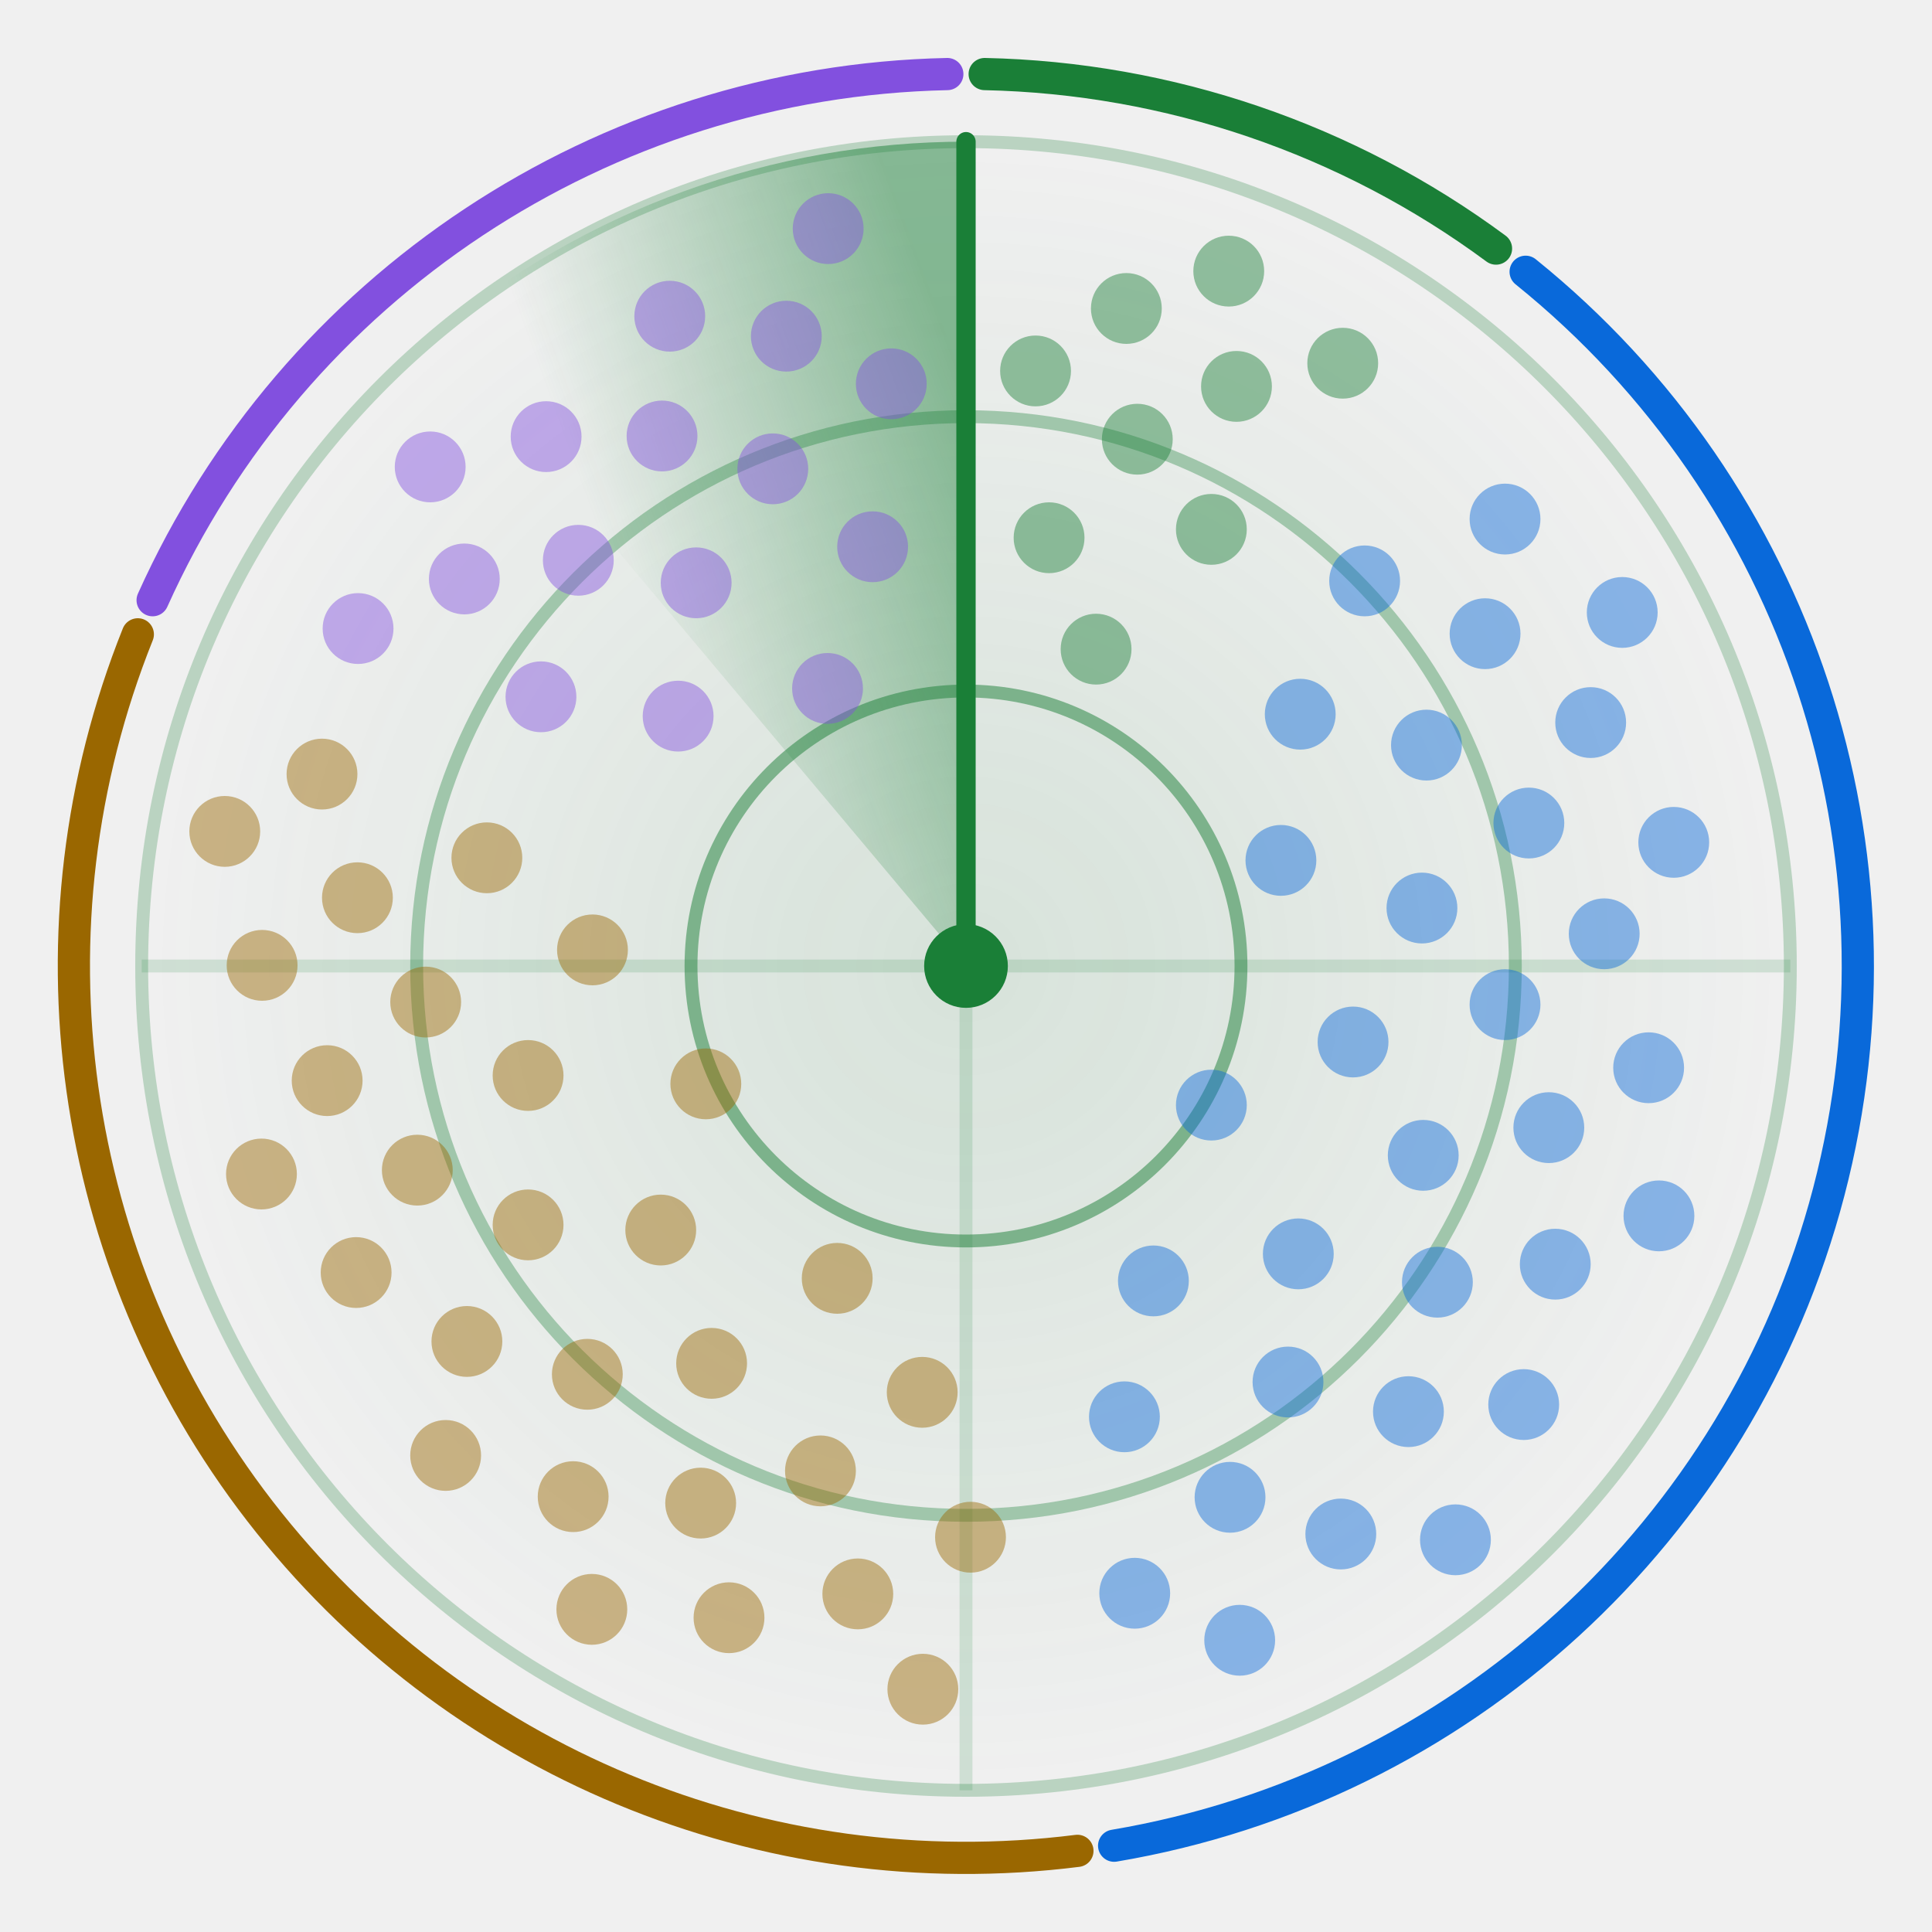
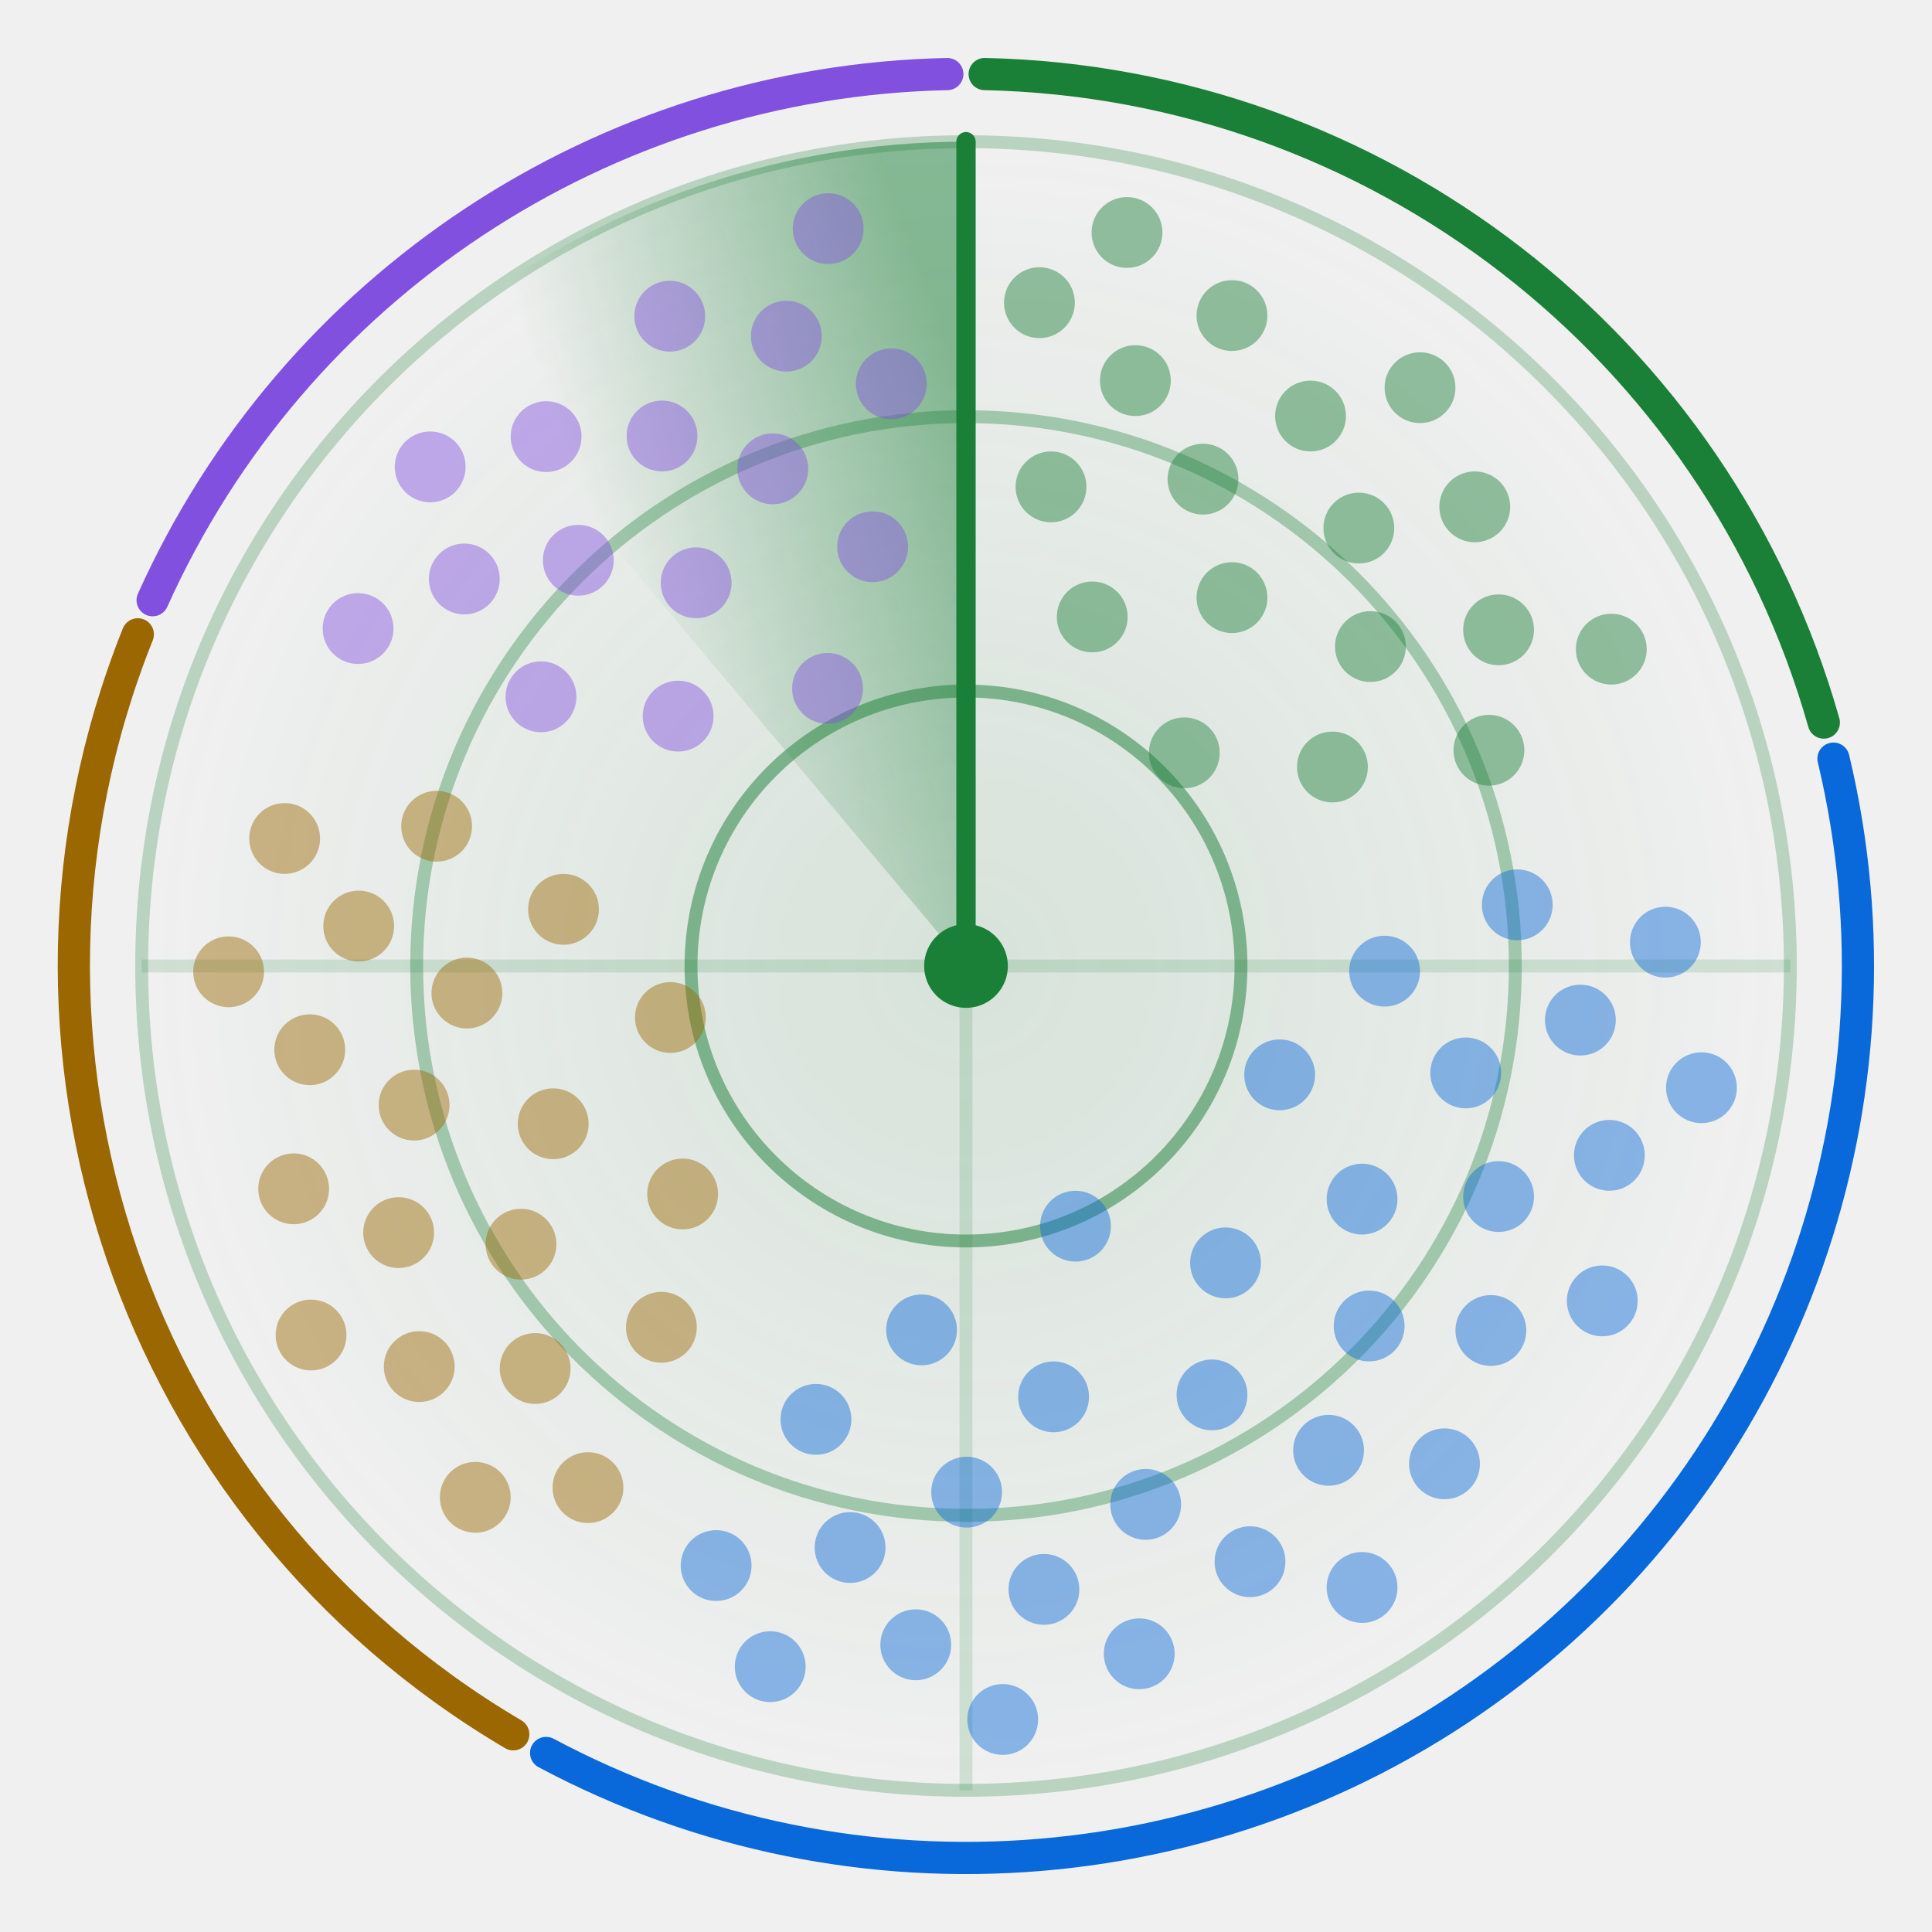
<svg xmlns="http://www.w3.org/2000/svg" width="300" height="300" viewBox="0 0 300 300" role="img" aria-labelledby="title">
  <style>.card{fill:#ffffff;stroke:#d1d9e0}.t{fill:#1f2328}.m{fill:#59636e}.ring{stroke:#1a7f37}.hub{fill:#1a7f37}.beam{stroke:#1a7f37}.s0,.s1,.g0,.g1{stop-color:#1a7f37}.a0{stop-color:#1a7f37}.a1{stop-color:#0969da}.dot.agents,.key.agents{fill:#1a7f37}.rim.agents{stroke:#1a7f37}.dot.apis,.key.apis{fill:#0969da}.rim.apis{stroke:#0969da}.dot.trials,.key.trials{fill:#9a6700}.rim.trials{stroke:#9a6700}.dot.aggregators,.key.aggregators{fill:#8250df}.rim.aggregators{stroke:#8250df}@media (prefers-color-scheme: dark) {.card{fill:#0d1117;stroke:#3d444d}.t{fill:#f0f6fc}.m{fill:#9198a1}.ring{stroke:#3fb950}.hub{fill:#3fb950}.beam{stroke:#3fb950}.s0,.s1,.g0,.g1{stop-color:#3fb950}.a0{stop-color:#3fb950}.a1{stop-color:#4493f8}.dot.agents,.key.agents{fill:#3fb950}.rim.agents{stroke:#3fb950}.dot.apis,.key.apis{fill:#4493f8}.rim.apis{stroke:#4493f8}.dot.trials,.key.trials{fill:#d29922}.rim.trials{stroke:#d29922}.dot.aggregators,.key.aggregators{fill:#ab7df8}.rim.aggregators{stroke:#ab7df8}}.rim{fill:none}.s0{stop-opacity:.5}.s1,.g1{stop-opacity:0}.g0{stop-opacity:.12}.dot{opacity:.45;animation:ping 6s linear infinite}@keyframes ping{0%,4%{opacity:1}55%,100%{opacity:.45}}.turning{animation:turn 6s linear infinite}@keyframes turn{to{transform:rotate(360deg)}}@media (prefers-reduced-motion: reduce) {.dot { animation: none; opacity: 1 } .turning { animation: none }}</style>
  <defs>
    <radialGradient id="glow">
      <stop class="g0" offset="0" />
      <stop class="g1" offset="1" />
    </radialGradient>
  </defs>
  <circle cx="150.0" cy="150.0" r="128.0" fill="url(#glow)" />
  <circle class="ring" cx="150.0" cy="150.0" r="42.7" fill="none" stroke-width="2" stroke-opacity=".5" />
  <circle class="ring" cx="150.0" cy="150.0" r="85.3" fill="none" stroke-width="2" stroke-opacity=".35" />
  <circle class="ring" cx="150.0" cy="150.0" r="128.0" fill="none" stroke-width="2" stroke-opacity=".25" />
  <path class="ring" d="M22.0 150.0H278.0M150.0 22.0V278.0" stroke-width="2" stroke-opacity=".15" />
-   <path class="rim agents" d="M152.9 11.5A138.5 138.5 0 0 1 232.3 38.6" stroke-width="5" stroke-linecap="round" />
-   <path class="rim apis" d="M236.9 42.2A138.5 138.5 0 0 1 173.0 286.6" stroke-width="5" stroke-linecap="round" />
-   <path class="rim trials" d="M167.3 287.4A138.5 138.5 0 0 1 21.4 98.5" stroke-width="5" stroke-linecap="round" />
+   <path class="rim agents" d="M152.9 11.5A138.5 138.5 0 0 1 283.2 112.2" stroke-width="5" stroke-linecap="round" />
+   <path class="rim apis" d="M284.7 117.8A138.5 138.5 0 0 1 84.8 272.2" stroke-width="5" stroke-linecap="round" />
+   <path class="rim trials" d="M79.7 269.3A138.5 138.5 0 0 1 21.4 98.5" stroke-width="5" stroke-linecap="round" />
  <path class="rim aggregators" d="M23.7 93.2A138.5 138.5 0 0 1 147.1 11.5" stroke-width="5" stroke-linecap="round" />
  <defs>
    <linearGradient id="sweep" gradientUnits="userSpaceOnUse" x1="150.0" y1="60.4" x2="92.4" y2="81.4">
      <stop class="s0" offset="0" />
      <stop class="s1" offset="1" />
    </linearGradient>
  </defs>
  <g class="turning" style="transform-origin:150.0px 150.0px">
    <path fill="url(#sweep)" d="M150.0 150.0L67.7 51.9A128.0 128.0 0 0 1 150.0 22.0Z" />
    <line class="beam" x1="150.0" y1="150.0" x2="150.0" y2="22.0" stroke-width="3" stroke-linecap="round" />
  </g>
-   <circle class="dot agents" cx="170.2" cy="100.8" r="5.5" style="animation-delay:0.37s" />
-   <circle class="dot agents" cx="162.9" cy="83.5" r="5.5" style="animation-delay:0.18s" />
-   <circle class="dot agents" cx="188.1" cy="82.2" r="5.5" style="animation-delay:0.49s" />
-   <circle class="dot agents" cx="176.6" cy="68.2" r="5.5" style="animation-delay:0.30s" />
-   <circle class="dot agents" cx="160.8" cy="57.6" r="5.5" style="animation-delay:0.11s" />
-   <circle class="dot agents" cx="192.0" cy="60.0" r="5.5" style="animation-delay:0.42s" />
-   <circle class="dot agents" cx="174.9" cy="47.9" r="5.5" style="animation-delay:0.23s" />
-   <circle class="dot agents" cx="208.5" cy="56.4" r="5.5" style="animation-delay:0.53s" />
-   <circle class="dot agents" cx="190.8" cy="42.1" r="5.5" style="animation-delay:0.34s" />
-   <circle class="dot apis" cx="188.1" cy="171.6" r="5.5" style="animation-delay:1.99s" />
-   <circle class="dot apis" cx="198.9" cy="133.6" r="5.5" style="animation-delay:1.19s" />
-   <circle class="dot apis" cx="179.1" cy="198.9" r="5.5" style="animation-delay:2.49s" />
-   <circle class="dot apis" cx="210.1" cy="161.8" r="5.5" style="animation-delay:1.69s" />
-   <circle class="dot apis" cx="201.9" cy="110.9" r="5.5" style="animation-delay:0.88s" />
-   <circle class="dot apis" cx="201.6" cy="194.7" r="5.5" style="animation-delay:2.18s" />
-   <circle class="dot apis" cx="220.8" cy="141.0" r="5.5" style="animation-delay:1.38s" />
-   <circle class="dot apis" cx="174.6" cy="220.0" r="5.5" style="animation-delay:2.68s" />
-   <circle class="dot apis" cx="221.0" cy="179.4" r="5.5" style="animation-delay:1.87s" />
-   <circle class="dot apis" cx="221.5" cy="115.7" r="5.5" style="animation-delay:1.07s" />
-   <circle class="dot apis" cx="200.0" cy="214.6" r="5.5" style="animation-delay:2.37s" />
-   <circle class="dot apis" cx="233.7" cy="156.0" r="5.5" style="animation-delay:1.57s" />
-   <circle class="dot apis" cx="211.9" cy="90.2" r="5.5" style="animation-delay:0.77s" />
-   <circle class="dot apis" cx="223.2" cy="199.1" r="5.5" style="animation-delay:2.06s" />
-   <circle class="dot apis" cx="237.4" cy="127.8" r="5.5" style="animation-delay:1.26s" />
-   <circle class="dot apis" cx="191.0" cy="232.5" r="5.5" style="animation-delay:2.56s" />
-   <circle class="dot apis" cx="240.5" cy="175.1" r="5.5" style="animation-delay:1.76s" />
-   <circle class="dot apis" cx="230.6" cy="98.4" r="5.5" style="animation-delay:0.96s" />
-   <circle class="dot apis" cx="218.7" cy="219.2" r="5.5" style="animation-delay:2.25s" />
-   <circle class="dot apis" cx="249.1" cy="145.0" r="5.5" style="animation-delay:1.45s" />
-   <circle class="dot apis" cx="176.2" cy="247.4" r="5.5" style="animation-delay:2.75s" />
-   <circle class="dot apis" cx="241.5" cy="196.3" r="5.5" style="animation-delay:1.95s" />
-   <circle class="dot apis" cx="247.0" cy="112.2" r="5.5" style="animation-delay:1.15s" />
-   <circle class="dot apis" cx="208.2" cy="238.2" r="5.5" style="animation-delay:2.44s" />
-   <circle class="dot apis" cx="256.0" cy="165.8" r="5.5" style="animation-delay:1.64s" />
-   <circle class="dot apis" cx="233.7" cy="80.6" r="5.5" style="animation-delay:0.84s" />
-   <circle class="dot apis" cx="236.6" cy="218.1" r="5.5" style="animation-delay:2.14s" />
-   <circle class="dot apis" cx="259.9" cy="130.8" r="5.5" style="animation-delay:1.33s" />
-   <circle class="dot apis" cx="192.5" cy="254.7" r="5.5" style="animation-delay:2.63s" />
-   <circle class="dot apis" cx="257.6" cy="188.8" r="5.5" style="animation-delay:1.83s" />
-   <circle class="dot apis" cx="251.9" cy="95.1" r="5.5" style="animation-delay:1.03s" />
-   <circle class="dot apis" cx="226.0" cy="239.1" r="5.5" style="animation-delay:2.33s" />
-   <circle class="dot trials" cx="109.6" cy="168.3" r="5.5" style="animation-delay:4.10s" />
-   <circle class="dot trials" cx="130.0" cy="198.5" r="5.5" style="animation-delay:3.37s" />
-   <circle class="dot trials" cx="92.0" cy="147.5" r="5.5" style="animation-delay:4.54s" />
-   <circle class="dot trials" cx="102.6" cy="191.0" r="5.5" style="animation-delay:3.82s" />
-   <circle class="dot trials" cx="143.2" cy="216.2" r="5.5" style="animation-delay:3.10s" />
-   <circle class="dot trials" cx="82.0" cy="167.0" r="5.5" style="animation-delay:4.27s" />
-   <circle class="dot trials" cx="110.5" cy="211.7" r="5.5" style="animation-delay:3.54s" />
-   <circle class="dot trials" cx="75.6" cy="133.2" r="5.5" style="animation-delay:4.71s" />
-   <circle class="dot trials" cx="82.0" cy="190.2" r="5.5" style="animation-delay:3.99s" />
-   <circle class="dot trials" cx="127.4" cy="228.4" r="5.5" style="animation-delay:3.27s" />
-   <circle class="dot trials" cx="66.1" cy="155.6" r="5.5" style="animation-delay:4.44s" />
-   <circle class="dot trials" cx="91.2" cy="213.4" r="5.5" style="animation-delay:3.71s" />
-   <circle class="dot trials" cx="150.7" cy="238.7" r="5.5" style="animation-delay:2.99s" />
-   <circle class="dot trials" cx="64.8" cy="181.7" r="5.5" style="animation-delay:4.16s" />
-   <circle class="dot trials" cx="108.8" cy="233.4" r="5.5" style="animation-delay:3.44s" />
-   <circle class="dot trials" cx="55.5" cy="139.4" r="5.5" style="animation-delay:4.61s" />
-   <circle class="dot trials" cx="72.5" cy="208.3" r="5.5" style="animation-delay:3.88s" />
-   <circle class="dot trials" cx="133.2" cy="247.5" r="5.5" style="animation-delay:3.16s" />
-   <circle class="dot trials" cx="50.8" cy="167.8" r="5.5" style="animation-delay:4.33s" />
-   <circle class="dot trials" cx="89.0" cy="232.4" r="5.5" style="animation-delay:3.61s" />
-   <circle class="dot trials" cx="50.0" cy="120.2" r="5.5" style="animation-delay:4.78s" />
-   <circle class="dot trials" cx="55.3" cy="197.6" r="5.5" style="animation-delay:4.05s" />
-   <circle class="dot trials" cx="113.2" cy="251.2" r="5.5" style="animation-delay:3.33s" />
-   <circle class="dot trials" cx="40.7" cy="149.9" r="5.5" style="animation-delay:4.50s" />
-   <circle class="dot trials" cx="69.2" cy="226.0" r="5.5" style="animation-delay:3.78s" />
-   <circle class="dot trials" cx="143.3" cy="262.3" r="5.5" style="animation-delay:3.06s" />
-   <circle class="dot trials" cx="40.6" cy="182.3" r="5.5" style="animation-delay:4.23s" />
-   <circle class="dot trials" cx="91.9" cy="249.9" r="5.5" style="animation-delay:3.50s" />
-   <circle class="dot trials" cx="34.9" cy="129.1" r="5.5" style="animation-delay:4.67s" />
+   <circle class="dot agents" cx="183.9" cy="116.9" r="5.5" style="animation-delay:0.76s" />
+   <circle class="dot agents" cx="169.6" cy="95.8" r="5.5" style="animation-delay:0.33s" />
+   <circle class="dot agents" cx="206.9" cy="119.1" r="5.5" style="animation-delay:1.03s" />
+   <circle class="dot agents" cx="191.3" cy="92.8" r="5.5" style="animation-delay:0.60s" />
+   <circle class="dot agents" cx="163.2" cy="75.6" r="5.5" style="animation-delay:0.17s" />
+   <circle class="dot agents" cx="212.8" cy="100.4" r="5.5" style="animation-delay:0.86s" />
+   <circle class="dot agents" cx="186.8" cy="74.4" r="5.5" style="animation-delay:0.43s" />
+   <circle class="dot agents" cx="231.2" cy="116.5" r="5.5" style="animation-delay:1.13s" />
+   <circle class="dot agents" cx="211.0" cy="82.0" r="5.5" style="animation-delay:0.70s" />
+   <circle class="dot agents" cx="176.3" cy="59.1" r="5.5" style="animation-delay:0.27s" />
+   <circle class="dot agents" cx="232.7" cy="97.8" r="5.5" style="animation-delay:0.96s" />
+   <circle class="dot agents" cx="203.5" cy="64.6" r="5.5" style="animation-delay:0.53s" />
+   <circle class="dot agents" cx="161.4" cy="47.0" r="5.5" style="animation-delay:0.11s" />
+   <circle class="dot agents" cx="229.0" cy="78.7" r="5.5" style="animation-delay:0.80s" />
+   <circle class="dot agents" cx="191.3" cy="49.0" r="5.5" style="animation-delay:0.37s" />
+   <circle class="dot agents" cx="250.2" cy="100.8" r="5.5" style="animation-delay:1.06s" />
+   <circle class="dot agents" cx="220.5" cy="60.2" r="5.5" style="animation-delay:0.64s" />
+   <circle class="dot agents" cx="175.0" cy="36.1" r="5.5" style="animation-delay:0.21s" />
+   <circle class="dot apis" cx="167.0" cy="190.4" r="5.5" style="animation-delay:2.62s" />
+   <circle class="dot apis" cx="198.7" cy="166.9" r="5.5" style="animation-delay:1.82s" />
+   <circle class="dot apis" cx="143.1" cy="206.5" r="5.5" style="animation-delay:3.12s" />
+   <circle class="dot apis" cx="190.3" cy="196.1" r="5.5" style="animation-delay:2.31s" />
+   <circle class="dot apis" cx="215.0" cy="150.8" r="5.5" style="animation-delay:1.51s" />
+   <circle class="dot apis" cx="163.6" cy="216.9" r="5.5" style="animation-delay:2.81s" />
+   <circle class="dot apis" cx="211.5" cy="186.2" r="5.5" style="animation-delay:2.01s" />
+   <circle class="dot apis" cx="126.7" cy="220.4" r="5.5" style="animation-delay:3.30s" />
+   <circle class="dot apis" cx="188.2" cy="216.6" r="5.5" style="animation-delay:2.50s" />
+   <circle class="dot apis" cx="227.6" cy="166.6" r="5.5" style="animation-delay:1.70s" />
+   <circle class="dot apis" cx="150.1" cy="231.7" r="5.5" style="animation-delay:3.00s" />
+   <circle class="dot apis" cx="212.6" cy="205.9" r="5.5" style="animation-delay:2.20s" />
+   <circle class="dot apis" cx="235.6" cy="140.5" r="5.5" style="animation-delay:1.39s" />
+   <circle class="dot apis" cx="177.9" cy="233.6" r="5.5" style="animation-delay:2.69s" />
+   <circle class="dot apis" cx="232.7" cy="185.8" r="5.5" style="animation-delay:1.89s" />
+   <circle class="dot apis" cx="132.0" cy="240.3" r="5.5" style="animation-delay:3.19s" />
+   <circle class="dot apis" cx="206.3" cy="225.2" r="5.5" style="animation-delay:2.39s" />
+   <circle class="dot apis" cx="245.4" cy="158.4" r="5.5" style="animation-delay:1.58s" />
+   <circle class="dot apis" cx="162.1" cy="246.8" r="5.5" style="animation-delay:2.88s" />
+   <circle class="dot apis" cx="231.5" cy="206.6" r="5.5" style="animation-delay:2.08s" />
+   <circle class="dot apis" cx="111.2" cy="243.1" r="5.5" style="animation-delay:3.38s" />
+   <circle class="dot apis" cx="194.1" cy="242.5" r="5.5" style="animation-delay:2.58s" />
+   <circle class="dot apis" cx="249.9" cy="179.4" r="5.5" style="animation-delay:1.77s" />
+   <circle class="dot apis" cx="142.2" cy="255.4" r="5.5" style="animation-delay:3.07s" />
+   <circle class="dot apis" cx="224.3" cy="227.3" r="5.5" style="animation-delay:2.27s" />
+   <circle class="dot apis" cx="258.6" cy="146.3" r="5.5" style="animation-delay:1.47s" />
+   <circle class="dot apis" cx="176.9" cy="256.8" r="5.5" style="animation-delay:2.76s" />
+   <circle class="dot apis" cx="248.8" cy="202.0" r="5.5" style="animation-delay:1.96s" />
+   <circle class="dot apis" cx="119.6" cy="258.8" r="5.5" style="animation-delay:3.26s" />
+   <circle class="dot apis" cx="211.5" cy="246.5" r="5.5" style="animation-delay:2.46s" />
+   <circle class="dot apis" cx="264.2" cy="168.9" r="5.5" style="animation-delay:1.66s" />
+   <circle class="dot apis" cx="155.7" cy="267.0" r="5.5" style="animation-delay:2.95s" />
+   <circle class="dot trials" cx="104.1" cy="158.0" r="5.5" style="animation-delay:4.34s" />
+   <circle class="dot trials" cx="106.0" cy="185.4" r="5.5" style="animation-delay:3.85s" />
+   <circle class="dot trials" cx="87.5" cy="141.2" r="5.5" style="animation-delay:4.63s" />
+   <circle class="dot trials" cx="85.9" cy="174.5" r="5.5" style="animation-delay:4.15s" />
+   <circle class="dot trials" cx="102.7" cy="206.1" r="5.5" style="animation-delay:3.67s" />
+   <circle class="dot trials" cx="72.5" cy="154.2" r="5.5" style="animation-delay:4.45s" />
+   <circle class="dot trials" cx="80.9" cy="193.2" r="5.5" style="animation-delay:3.97s" />
+   <circle class="dot trials" cx="67.8" cy="128.3" r="5.5" style="animation-delay:4.75s" />
+   <circle class="dot trials" cx="64.3" cy="171.6" r="5.5" style="animation-delay:4.26s" />
+   <circle class="dot trials" cx="83.1" cy="212.5" r="5.5" style="animation-delay:3.78s" />
+   <circle class="dot trials" cx="55.7" cy="143.8" r="5.5" style="animation-delay:4.56s" />
+   <circle class="dot trials" cx="61.9" cy="191.4" r="5.5" style="animation-delay:4.08s" />
+   <circle class="dot trials" cx="91.3" cy="231.0" r="5.5" style="animation-delay:3.60s" />
+   <circle class="dot trials" cx="48.1" cy="163.0" r="5.5" style="animation-delay:4.38s" />
+   <circle class="dot trials" cx="65.1" cy="212.2" r="5.5" style="animation-delay:3.90s" />
+   <circle class="dot trials" cx="44.2" cy="130.2" r="5.5" style="animation-delay:4.68s" />
+   <circle class="dot trials" cx="45.6" cy="184.6" r="5.5" style="animation-delay:4.19s" />
+   <circle class="dot trials" cx="73.8" cy="232.5" r="5.5" style="animation-delay:3.71s" />
+   <circle class="dot trials" cx="35.5" cy="150.9" r="5.5" style="animation-delay:4.49s" />
+   <circle class="dot trials" cx="48.3" cy="207.3" r="5.5" style="animation-delay:4.01s" />
  <circle class="dot aggregators" cx="128.5" cy="106.9" r="5.5" style="animation-delay:5.56s" />
  <circle class="dot aggregators" cx="105.3" cy="111.2" r="5.5" style="animation-delay:5.18s" />
  <circle class="dot aggregators" cx="135.5" cy="84.9" r="5.5" style="animation-delay:5.79s" />
  <circle class="dot aggregators" cx="108.1" cy="90.5" r="5.5" style="animation-delay:5.41s" />
  <circle class="dot aggregators" cx="84.0" cy="108.2" r="5.5" style="animation-delay:5.04s" />
  <circle class="dot aggregators" cx="120.0" cy="72.8" r="5.5" style="animation-delay:5.65s" />
  <circle class="dot aggregators" cx="89.8" cy="87.0" r="5.5" style="animation-delay:5.27s" />
  <circle class="dot aggregators" cx="138.4" cy="59.6" r="5.5" style="animation-delay:5.88s" />
  <circle class="dot aggregators" cx="102.8" cy="67.7" r="5.5" style="animation-delay:5.50s" />
  <circle class="dot aggregators" cx="72.1" cy="89.9" r="5.5" style="animation-delay:5.13s" />
  <circle class="dot aggregators" cx="122.1" cy="52.2" r="5.5" style="animation-delay:5.74s" />
  <circle class="dot aggregators" cx="84.8" cy="67.8" r="5.5" style="animation-delay:5.36s" />
  <circle class="dot aggregators" cx="55.6" cy="97.6" r="5.5" style="animation-delay:4.98s" />
  <circle class="dot aggregators" cx="104.0" cy="49.1" r="5.5" style="animation-delay:5.59s" />
  <circle class="dot aggregators" cx="66.8" cy="72.5" r="5.5" style="animation-delay:5.22s" />
  <circle class="dot aggregators" cx="128.6" cy="35.5" r="5.5" style="animation-delay:5.82s" />
  <circle class="hub" cx="150.0" cy="150.0" r="6.5" />
</svg>
